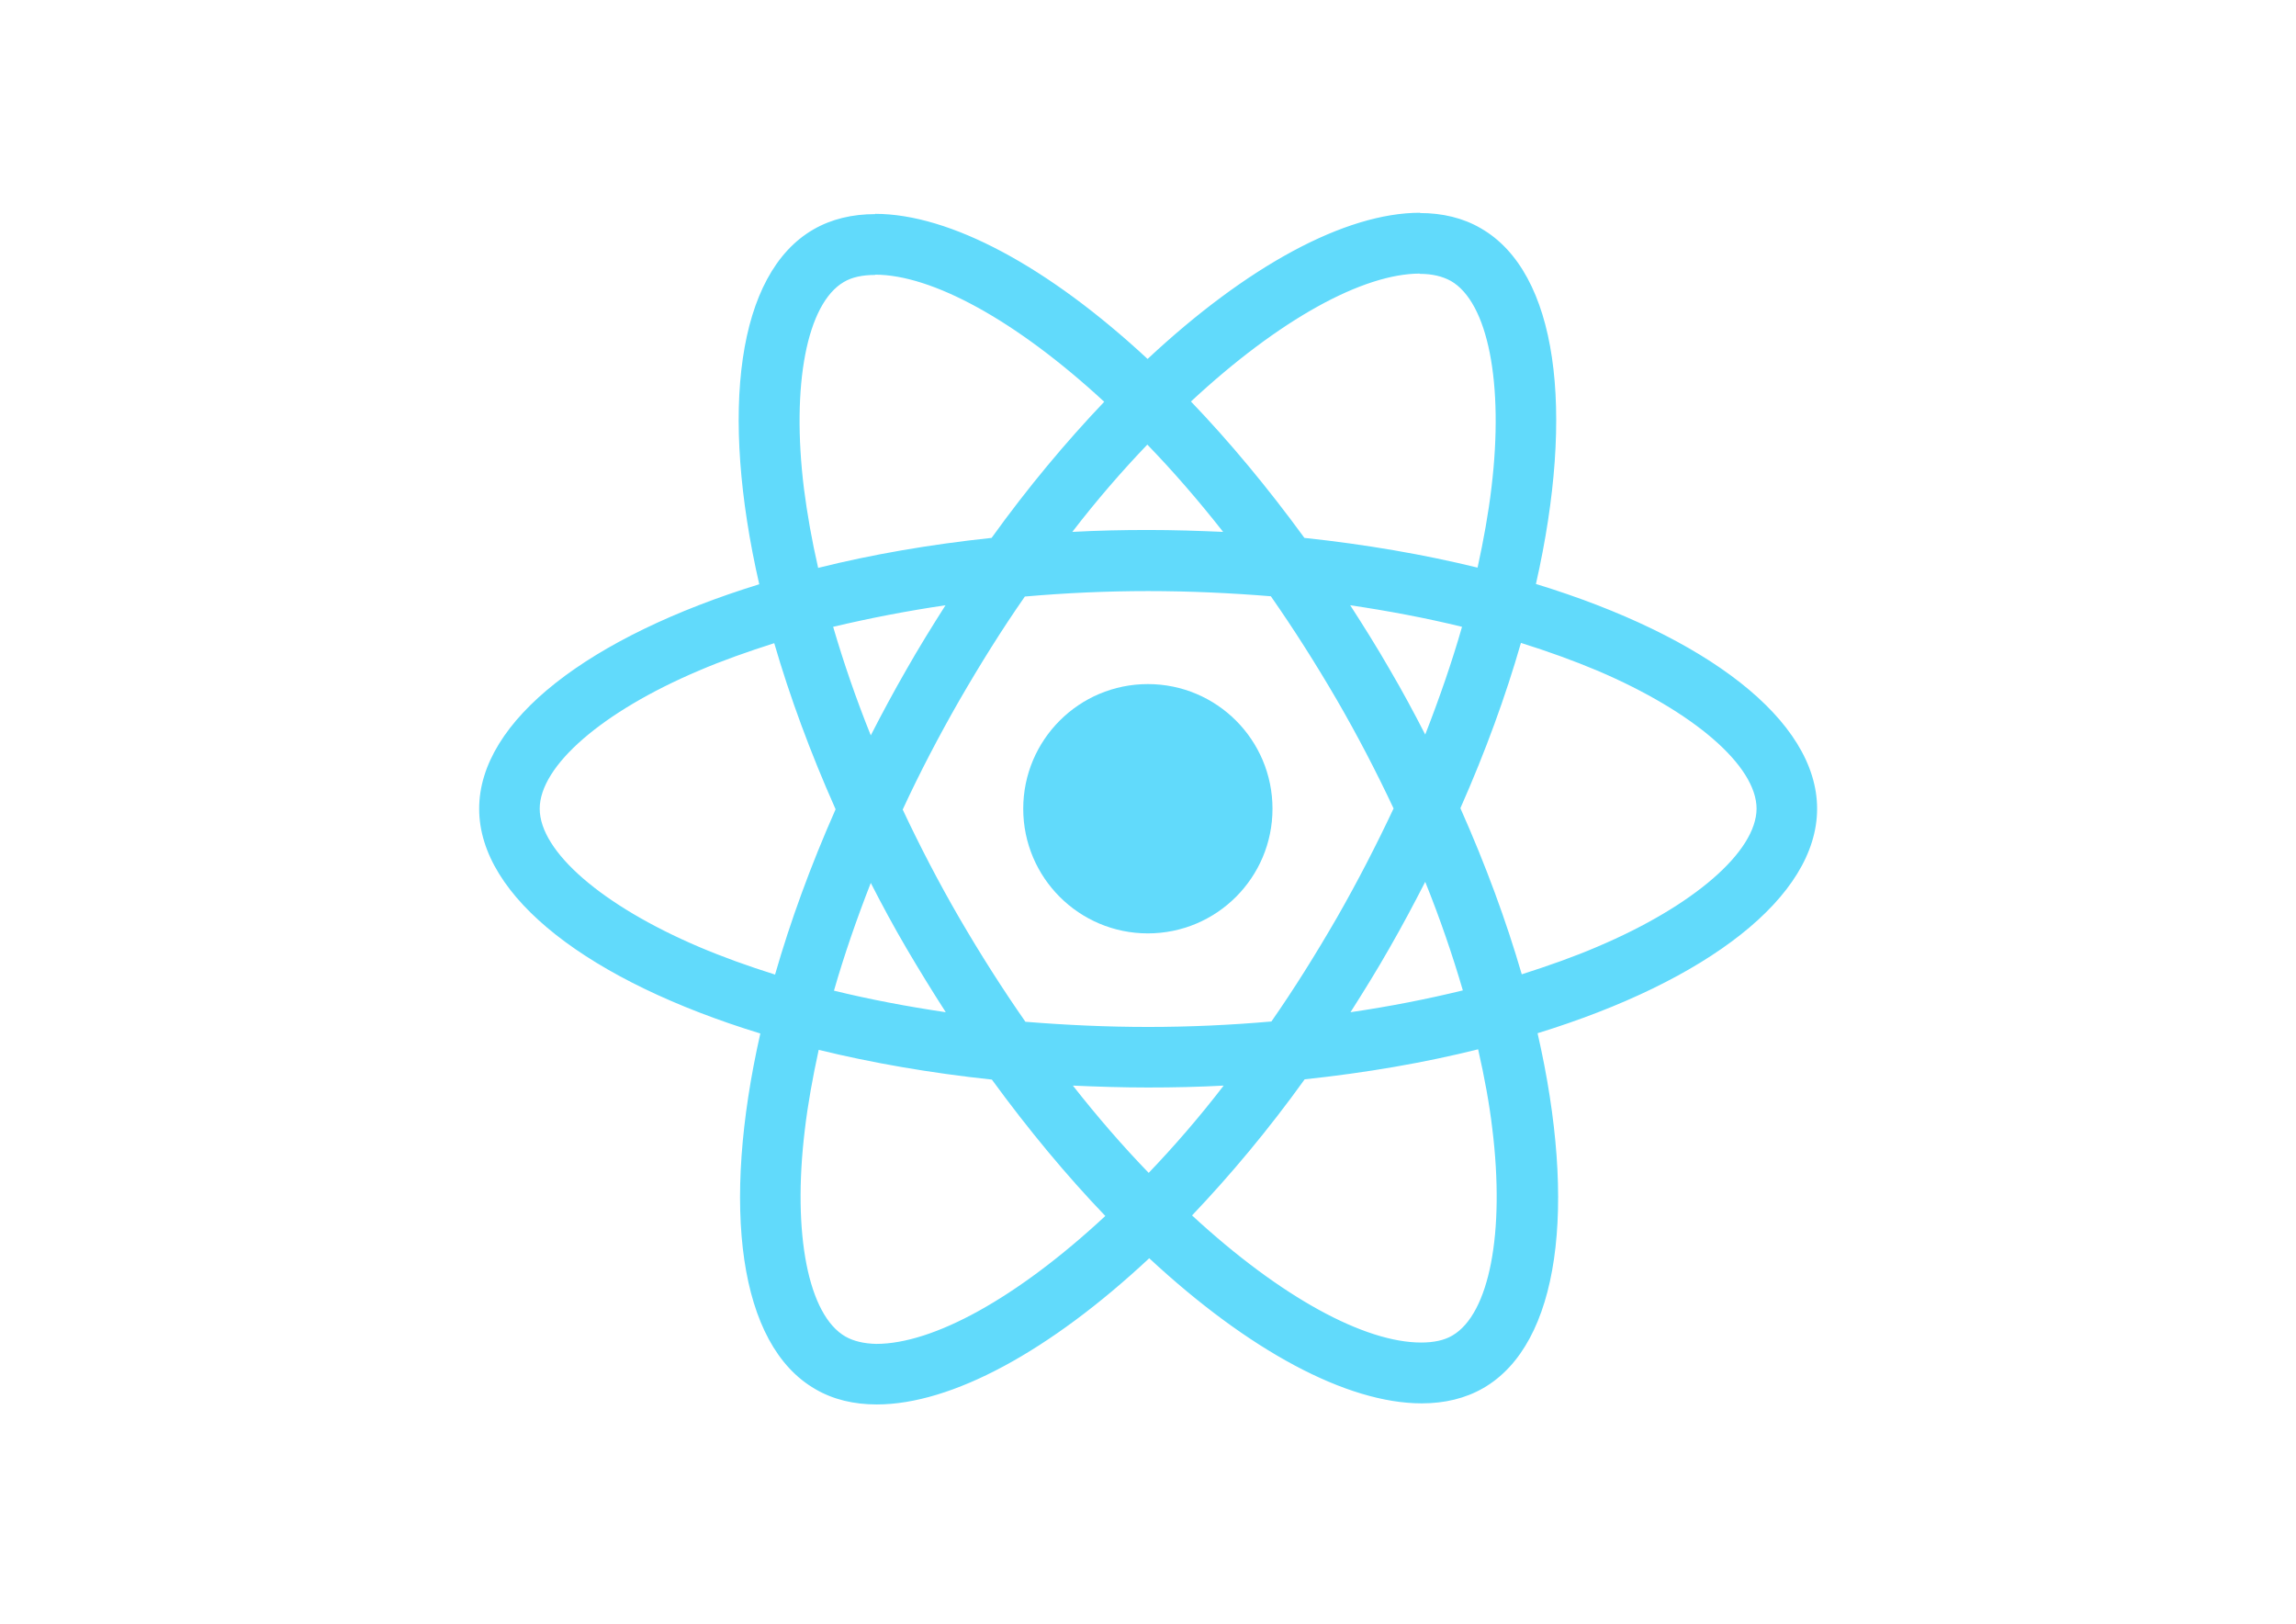
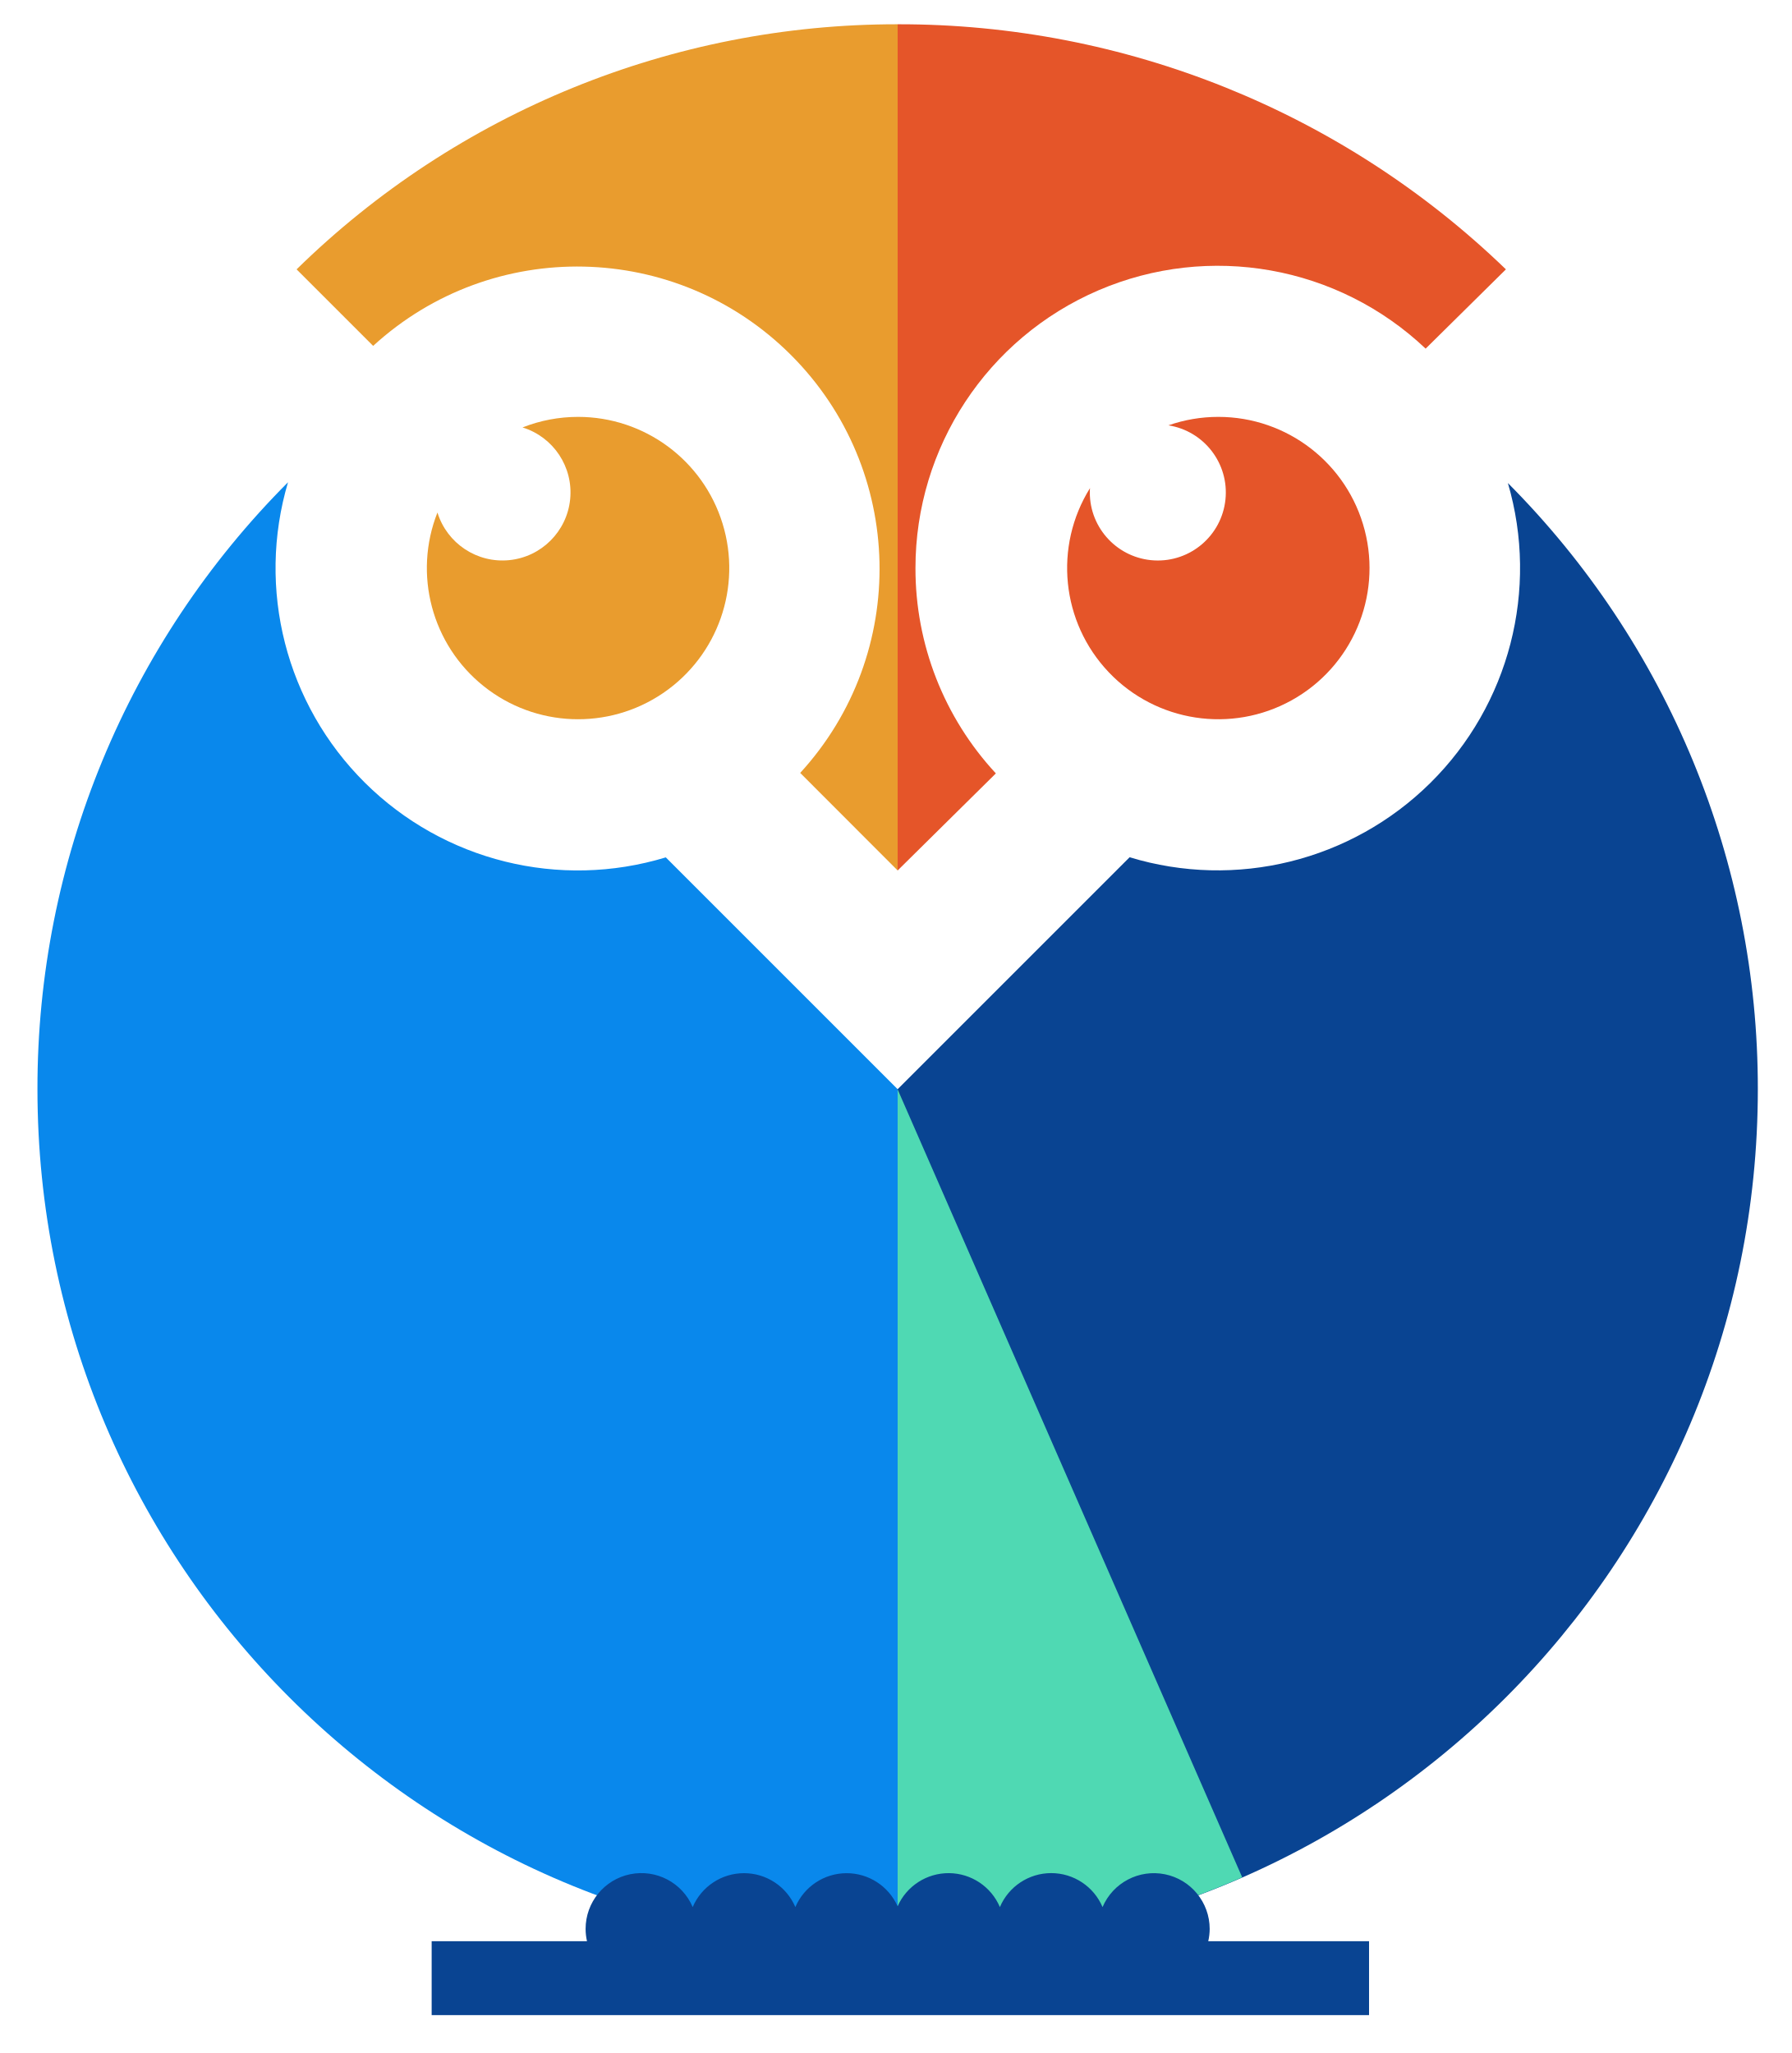
- <svg xmlns="http://www.w3.org/2000/svg" viewBox="0 0 841.9 595.3">
-   <g fill="#61DAFB">
-     <path d="M666.3 296.5c0-32.5-40.7-63.3-103.1-82.4 14.4-63.6 8-114.2-20.2-130.4-6.5-3.8-14.1-5.6-22.4-5.6v22.3c4.6 0 8.3.9 11.4 2.6 13.6 7.8 19.5 37.5 14.9 75.7-1.1 9.4-2.9 19.3-5.1 29.4-19.6-4.8-41-8.5-63.5-10.9-13.5-18.5-27.5-35.3-41.6-50 32.6-30.3 63.2-46.9 84-46.9V78c-27.5 0-63.5 19.6-99.9 53.6-36.4-33.8-72.4-53.2-99.9-53.2v22.3c20.7 0 51.4 16.5 84 46.6-14 14.7-28 31.4-41.3 49.9-22.6 2.4-44 6.1-63.6 11-2.3-10-4-19.7-5.2-29-4.7-38.2 1.1-67.9 14.6-75.8 3-1.8 6.9-2.6 11.5-2.6V78.5c-8.4 0-16 1.8-22.6 5.6-28.1 16.2-34.4 66.7-19.9 130.1-62.2 19.2-102.7 49.9-102.7 82.3 0 32.5 40.7 63.3 103.1 82.4-14.4 63.6-8 114.2 20.2 130.4 6.5 3.8 14.1 5.6 22.5 5.6 27.5 0 63.5-19.6 99.9-53.6 36.4 33.8 72.4 53.2 99.9 53.2 8.4 0 16-1.8 22.6-5.6 28.1-16.2 34.4-66.7 19.9-130.1 62-19.1 102.5-49.9 102.5-82.3zm-130.2-66.7c-3.7 12.9-8.3 26.2-13.5 39.5-4.1-8-8.4-16-13.1-24-4.6-8-9.5-15.8-14.4-23.4 14.2 2.1 27.9 4.7 41 7.9zm-45.8 106.5c-7.8 13.5-15.8 26.3-24.1 38.2-14.9 1.3-30 2-45.2 2-15.1 0-30.2-.7-45-1.9-8.3-11.9-16.4-24.6-24.2-38-7.6-13.1-14.5-26.4-20.8-39.8 6.2-13.4 13.2-26.8 20.7-39.9 7.8-13.5 15.8-26.3 24.1-38.2 14.9-1.3 30-2 45.2-2 15.1 0 30.2.7 45 1.9 8.3 11.9 16.4 24.6 24.2 38 7.6 13.1 14.5 26.4 20.8 39.8-6.3 13.4-13.2 26.8-20.7 39.9zm32.3-13c5.4 13.4 10 26.8 13.8 39.8-13.1 3.2-26.9 5.9-41.2 8 4.9-7.7 9.8-15.6 14.4-23.7 4.6-8 8.9-16.1 13-24.1zM421.2 430c-9.3-9.6-18.6-20.3-27.8-32 9 .4 18.2.7 27.5.7 9.4 0 18.7-.2 27.8-.7-9 11.7-18.3 22.4-27.5 32zm-74.4-58.9c-14.2-2.1-27.9-4.7-41-7.9 3.7-12.9 8.3-26.2 13.5-39.5 4.1 8 8.4 16 13.1 24 4.7 8 9.5 15.8 14.4 23.4zM420.7 163c9.3 9.6 18.6 20.3 27.8 32-9-.4-18.2-.7-27.5-.7-9.4 0-18.7.2-27.8.7 9-11.7 18.3-22.4 27.5-32zm-74 58.9c-4.9 7.7-9.8 15.6-14.4 23.7-4.6 8-8.9 16-13 24-5.4-13.4-10-26.8-13.8-39.8 13.1-3.1 26.9-5.8 41.2-7.9zm-90.5 125.2c-35.4-15.1-58.3-34.9-58.3-50.6 0-15.7 22.9-35.6 58.3-50.6 8.6-3.7 18-7 27.7-10.1 5.7 19.6 13.2 40 22.5 60.9-9.2 20.8-16.6 41.1-22.2 60.6-9.9-3.1-19.3-6.5-28-10.2zM310 490c-13.6-7.8-19.5-37.5-14.9-75.7 1.1-9.4 2.9-19.3 5.1-29.4 19.6 4.8 41 8.5 63.5 10.9 13.5 18.5 27.5 35.3 41.6 50-32.6 30.3-63.2 46.9-84 46.9-4.5-.1-8.3-1-11.3-2.7zm237.2-76.2c4.7 38.2-1.1 67.9-14.6 75.8-3 1.8-6.9 2.6-11.5 2.6-20.7 0-51.4-16.5-84-46.6 14-14.7 28-31.4 41.3-49.9 22.6-2.4 44-6.1 63.6-11 2.3 10.1 4.1 19.8 5.2 29.1zm38.5-66.7c-8.6 3.7-18 7-27.7 10.1-5.7-19.6-13.2-40-22.5-60.9 9.2-20.8 16.6-41.1 22.2-60.6 9.9 3.1 19.3 6.5 28.1 10.2 35.4 15.1 58.3 34.9 58.3 50.6-.1 15.7-23 35.6-58.4 50.6zM320.8 78.4z" />
-     <circle cx="420.9" cy="296.5" r="45.7" />
-     <path d="M520.5 78.1z" />
-   </g>
+ <svg xmlns="http://www.w3.org/2000/svg" id="FINAL" viewBox="0 0 436.29 500">
+   <defs>
+     <style>.cls-1{fill:#094492;}.cls-2{fill:#0988ec;}.cls-3{fill:#4fd9b3;}.cls-4{fill:#e55529;}.cls-5{fill:#e99c2e;}</style>
+   </defs>
+   <path class="cls-1" d="M367.21,117.64a73.64,73.64,0,0,1-92.12,91.14L218.6,265.27V474.75c115.69,0,209.48-93.78,209.48-209.48A208.81,208.81,0,0,0,367.21,117.64Z" />
+   <path class="cls-2" d="M162.14,208.81a73.62,73.62,0,0,1-92-91.36A208.82,208.82,0,0,0,9.12,265.27c0,115.7,93.79,209.48,209.48,209.48V265.27Z" />
+   <line class="cls-1" x1="218.6" y1="474.75" x2="218.6" y2="265.27" />
+   <path class="cls-3" d="M218.6,265.33V474.75a208.69,208.69,0,0,0,83.91-17.53Z" />
+   <path class="cls-1" d="M294.24,472.78a13.8,13.8,0,0,0,.35-3,13.59,13.59,0,0,0-26.09-5.32,13.58,13.58,0,0,0-25,0,13.58,13.58,0,0,0-24.91-.19,13.58,13.58,0,0,0-24.9.19,13.59,13.59,0,0,0-25,0,13.58,13.58,0,0,0-26.08,5.32,13.79,13.79,0,0,0,.34,3H105.12v18H333.4v-18Z" />
+   <path class="cls-4" d="M222.94,138.35A73.61,73.61,0,0,1,347.18,84.91L366.73,65.6A212.56,212.56,0,0,0,218.6,5.91V212l23.92-23.64A73.33,73.33,0,0,1,222.94,138.35Z" />
+   <path class="cls-4" d="M296.69,101.53a36.76,36.76,0,0,0-12.15,2.06,16.56,16.56,0,1,1-19.14,16.35c0-.36,0-.72.05-1.07a36.82,36.82,0,1,0,31.24-17.34Z" />
+   <path class="cls-5" d="M140.77,101.53a36.82,36.82,0,0,0-13.52,2.57,16.57,16.57,0,1,1-20.72,20.72,36.82,36.82,0,1,0,34.24-23.29Z" />
+   <path class="cls-5" d="M72.23,65.6,90.87,84.24a73.61,73.61,0,0,1,104,104L218.6,212V5.91A208.74,208.74,0,0,0,72.23,65.6Z" />
</svg>
